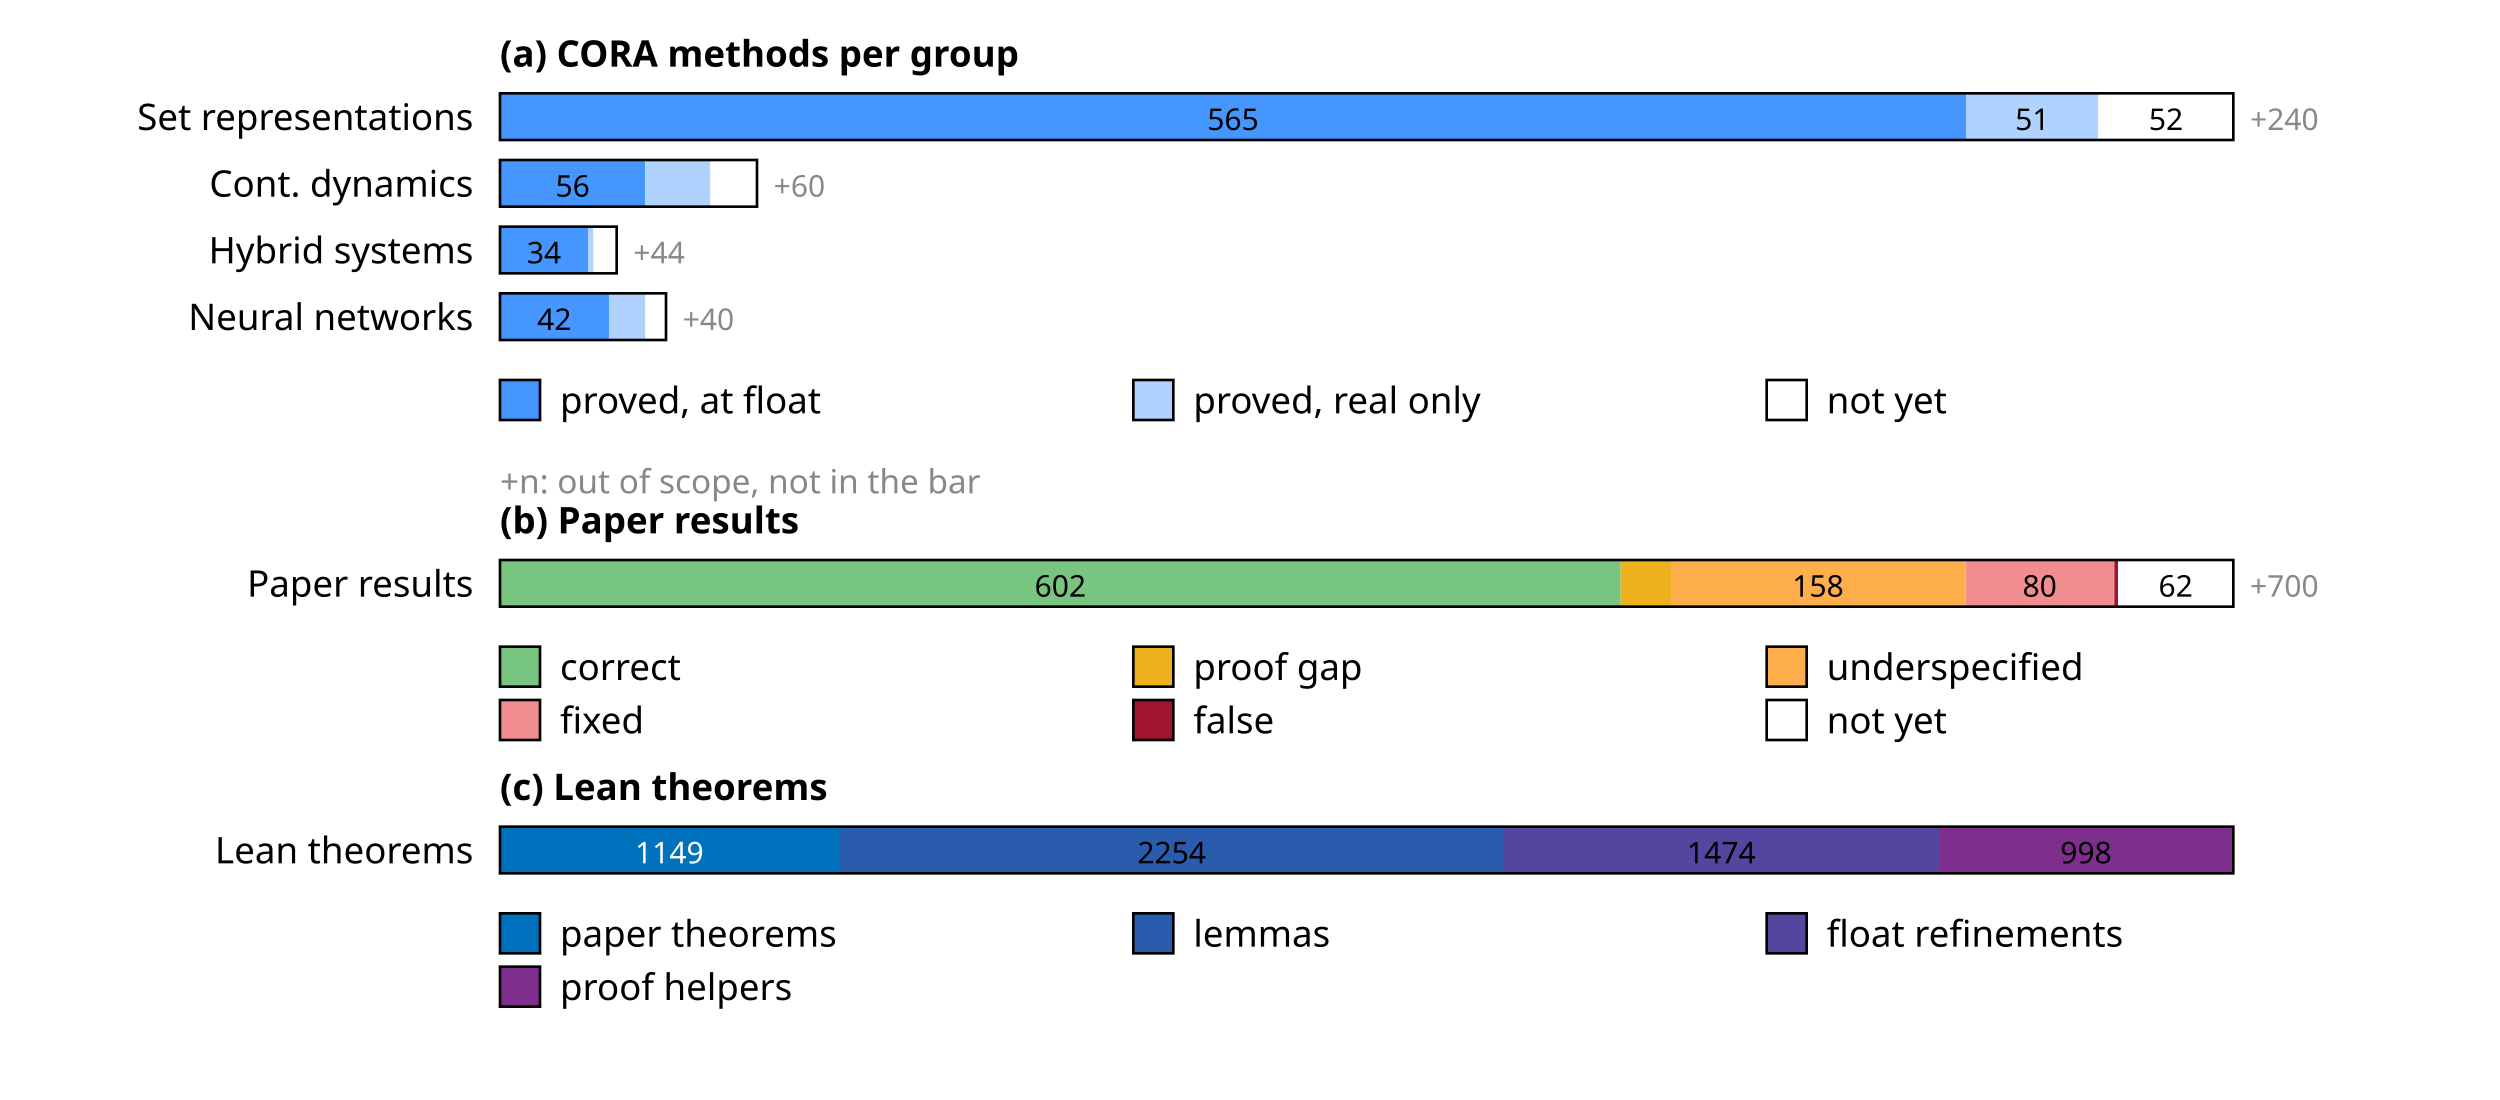
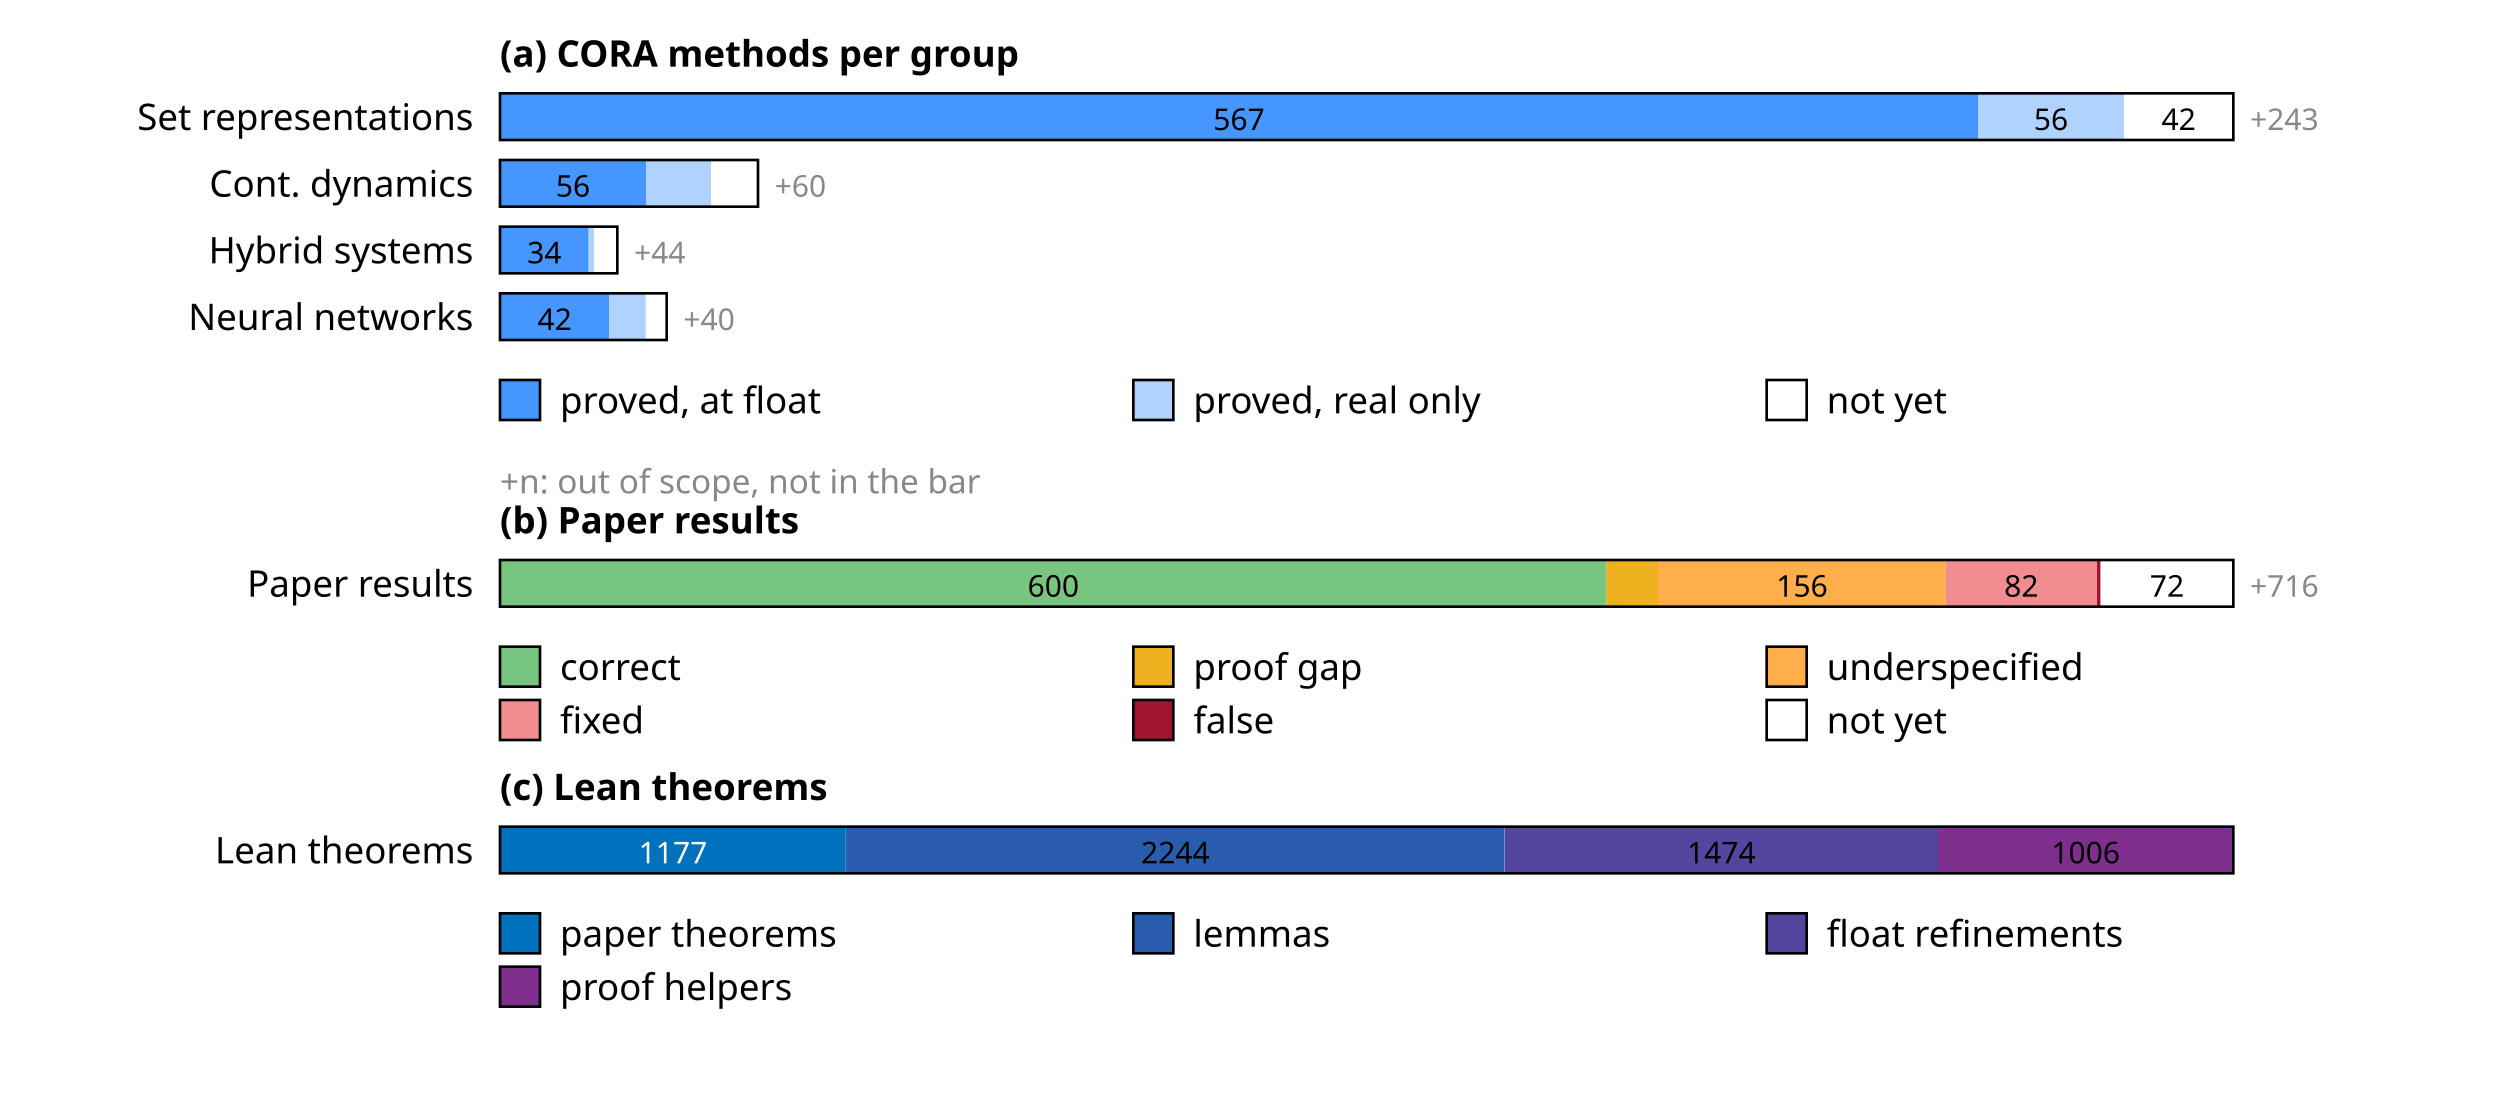
<svg xmlns="http://www.w3.org/2000/svg" width="750" height="330" font-family="sans-serif" font-size="11">
  <rect width="100%" height="100%" fill="white" />
  <text x="150" y="20" font-weight="bold">(a) CORA methods per group</text>
  <text x="142" y="39" text-anchor="end">Set representations</text>
-   <rect x="150.0" y="28" width="439.8" height="14" fill="rgb(69,150,255)" />
-   <text x="369.9" y="39" text-anchor="middle" font-size="9" fill="#000">565</text>
-   <rect x="589.8" y="28" width="39.7" height="14" fill="rgb(176,210,255)" />
-   <text x="609.7" y="39" text-anchor="middle" font-size="9" fill="#000">51</text>
-   <rect x="629.5" y="28" width="40.5" height="14" fill="rgb(255,255,255)" />
-   <text x="649.8" y="39" text-anchor="middle" font-size="9" fill="#000">52</text>
+   <rect x="150.0" y="28" width="443.4" height="14" fill="rgb(69,150,255)" />
+   <text x="371.7" y="39" text-anchor="middle" font-size="9" fill="#000">567</text>
+   <rect x="593.4" y="28" width="43.8" height="14" fill="rgb(176,210,255)" />
+   <text x="615.3" y="39" text-anchor="middle" font-size="9" fill="#000">56</text>
+   <rect x="637.2" y="28" width="32.8" height="14" fill="rgb(255,255,255)" />
+   <text x="653.6" y="39" text-anchor="middle" font-size="9" fill="#000">42</text>
  <rect x="150" y="28" width="520.0" height="14" fill="none" stroke="#000" stroke-width="0.8" />
-   <text x="675.0" y="39" font-size="9" fill="#888">+240</text>
+   <text x="675.0" y="39" font-size="9" fill="#888">+243</text>
  <text x="142" y="59" text-anchor="end">Cont. dynamics</text>
-   <rect x="150.0" y="48" width="43.6" height="14" fill="rgb(69,150,255)" />
-   <text x="171.8" y="59" text-anchor="middle" font-size="9" fill="#000">56</text>
-   <rect x="193.6" y="48" width="19.5" height="14" fill="rgb(176,210,255)" />
-   <rect x="213.1" y="48" width="14.0" height="14" fill="rgb(255,255,255)" />
-   <rect x="150" y="48" width="77.1" height="14" fill="none" stroke="#000" stroke-width="0.8" />
-   <text x="232.1" y="59" font-size="9" fill="#888">+60</text>
+   <rect x="150.0" y="48" width="43.8" height="14" fill="rgb(69,150,255)" />
+   <text x="171.9" y="59" text-anchor="middle" font-size="9" fill="#000">56</text>
+   <rect x="193.8" y="48" width="19.5" height="14" fill="rgb(176,210,255)" />
+   <rect x="213.3" y="48" width="14.1" height="14" fill="rgb(255,255,255)" />
+   <rect x="150" y="48" width="77.4" height="14" fill="none" stroke="#000" stroke-width="0.8" />
+   <text x="232.4" y="59" font-size="9" fill="#888">+60</text>
  <text x="142" y="79" text-anchor="end">Hybrid systems</text>
-   <rect x="150.0" y="68" width="26.5" height="14" fill="rgb(69,150,255)" />
-   <text x="163.2" y="79" text-anchor="middle" font-size="9" fill="#000">34</text>
-   <rect x="176.5" y="68" width="1.6" height="14" fill="rgb(176,210,255)" />
-   <rect x="178.0" y="68" width="7.0" height="14" fill="rgb(255,255,255)" />
-   <rect x="150" y="68" width="35.0" height="14" fill="none" stroke="#000" stroke-width="0.8" />
-   <text x="190.0" y="79" font-size="9" fill="#888">+44</text>
+   <rect x="150.0" y="68" width="26.6" height="14" fill="rgb(69,150,255)" />
+   <text x="163.3" y="79" text-anchor="middle" font-size="9" fill="#000">34</text>
+   <rect x="176.6" y="68" width="1.6" height="14" fill="rgb(176,210,255)" />
+   <rect x="178.2" y="68" width="7.0" height="14" fill="rgb(255,255,255)" />
+   <rect x="150" y="68" width="35.2" height="14" fill="none" stroke="#000" stroke-width="0.8" />
+   <text x="190.2" y="79" font-size="9" fill="#888">+44</text>
  <text x="142" y="99" text-anchor="end">Neural networks</text>
-   <rect x="150.0" y="88" width="32.7" height="14" fill="rgb(69,150,255)" />
-   <text x="166.3" y="99" text-anchor="middle" font-size="9" fill="#000">42</text>
-   <rect x="182.7" y="88" width="10.9" height="14" fill="rgb(176,210,255)" />
-   <rect x="193.6" y="88" width="6.2" height="14" fill="rgb(255,255,255)" />
-   <rect x="150" y="88" width="49.8" height="14" fill="none" stroke="#000" stroke-width="0.8" />
-   <text x="204.8" y="99" font-size="9" fill="#888">+40</text>
+   <rect x="150.0" y="88" width="32.8" height="14" fill="rgb(69,150,255)" />
+   <text x="166.4" y="99" text-anchor="middle" font-size="9" fill="#000">42</text>
+   <rect x="182.8" y="88" width="10.9" height="14" fill="rgb(176,210,255)" />
+   <rect x="193.8" y="88" width="6.3" height="14" fill="rgb(255,255,255)" />
+   <rect x="150" y="88" width="50.0" height="14" fill="none" stroke="#000" stroke-width="0.8" />
+   <text x="205.0" y="99" font-size="9" fill="#888">+40</text>
  <rect x="150" y="114" width="12" height="12" fill="rgb(69,150,255)" stroke="#000" stroke-width="0.8" />
  <text x="168" y="124">proved, at float</text>
  <rect x="340" y="114" width="12" height="12" fill="rgb(176,210,255)" stroke="#000" stroke-width="0.8" />
  <text x="358" y="124">proved, real only</text>
  <rect x="530" y="114" width="12" height="12" fill="rgb(255,255,255)" stroke="#000" stroke-width="0.8" />
  <text x="548" y="124">not yet</text>
  <text x="150" y="148" font-size="10" fill="#888">+n: out of scope, not in the bar</text>
  <text x="150" y="160" font-weight="bold">(b) Paper results</text>
  <text x="142" y="179" text-anchor="end">Paper results</text>
-   <rect x="150.0" y="168" width="336.2" height="14" fill="rgb(120,197,127)" />
-   <text x="318.1" y="179" text-anchor="middle" font-size="9" fill="#000">602</text>
-   <rect x="486.2" y="168" width="15.1" height="14" fill="rgb(237,177,32)" />
-   <rect x="501.3" y="168" width="88.2" height="14" fill="rgb(255,174,76)" />
-   <text x="545.4" y="179" text-anchor="middle" font-size="9" fill="#000">158</text>
-   <rect x="589.6" y="168" width="44.7" height="14" fill="rgb(241,141,145)" />
-   <text x="611.9" y="179" text-anchor="middle" font-size="9" fill="#000">80</text>
-   <rect x="634.3" y="168" width="1.1" height="14" fill="rgb(162,20,47)" />
-   <rect x="635.4" y="168" width="34.6" height="14" fill="rgb(255,255,255)" />
-   <text x="652.7" y="179" text-anchor="middle" font-size="9" fill="#000">62</text>
+   <rect x="150.0" y="168" width="331.9" height="14" fill="rgb(120,197,127)" />
+   <text x="316.0" y="179" text-anchor="middle" font-size="9" fill="#000">600</text>
+   <rect x="481.9" y="168" width="15.5" height="14" fill="rgb(237,177,32)" />
+   <rect x="497.4" y="168" width="86.3" height="14" fill="rgb(255,174,76)" />
+   <text x="540.6" y="179" text-anchor="middle" font-size="9" fill="#000">156</text>
+   <rect x="583.7" y="168" width="45.4" height="14" fill="rgb(241,141,145)" />
+   <text x="606.4" y="179" text-anchor="middle" font-size="9" fill="#000">82</text>
+   <rect x="629.1" y="168" width="1.1" height="14" fill="rgb(162,20,47)" />
+   <rect x="630.2" y="168" width="39.8" height="14" fill="rgb(255,255,255)" />
+   <text x="650.1" y="179" text-anchor="middle" font-size="9" fill="#000">72</text>
  <rect x="150" y="168" width="520.0" height="14" fill="none" stroke="#000" stroke-width="0.8" />
-   <text x="675.0" y="179" font-size="9" fill="#888">+700</text>
+   <text x="675.0" y="179" font-size="9" fill="#888">+716</text>
  <rect x="150" y="194" width="12" height="12" fill="rgb(120,197,127)" stroke="#000" stroke-width="0.8" />
  <text x="168" y="204">correct</text>
  <rect x="340" y="194" width="12" height="12" fill="rgb(237,177,32)" stroke="#000" stroke-width="0.8" />
  <text x="358" y="204">proof gap</text>
  <rect x="530" y="194" width="12" height="12" fill="rgb(255,174,76)" stroke="#000" stroke-width="0.8" />
  <text x="548" y="204">underspecified</text>
  <rect x="150" y="210" width="12" height="12" fill="rgb(241,141,145)" stroke="#000" stroke-width="0.8" />
  <text x="168" y="220">fixed</text>
  <rect x="340" y="210" width="12" height="12" fill="rgb(162,20,47)" stroke="#000" stroke-width="0.8" />
  <text x="358" y="220">false</text>
  <rect x="530" y="210" width="12" height="12" fill="rgb(255,255,255)" stroke="#000" stroke-width="0.8" />
  <text x="548" y="220">not yet</text>
  <text x="150" y="240" font-weight="bold">(c) Lean theorems</text>
  <text x="142" y="259" text-anchor="end">Lean theorems</text>
-   <rect x="150.0" y="248" width="101.7" height="14" fill="rgb(0,114,189)" />
-   <text x="200.8" y="259" text-anchor="middle" font-size="9" fill="#fff">1149</text>
-   <rect x="251.7" y="248" width="199.5" height="14" fill="rgb(42,92,173)" />
-   <text x="351.5" y="259" text-anchor="middle" font-size="9" fill="#000">2254</text>
-   <rect x="451.2" y="248" width="130.5" height="14" fill="rgb(84,69,158)" />
+   <rect x="150.0" y="248" width="103.7" height="14" fill="rgb(0,114,189)" />
+   <text x="201.9" y="259" text-anchor="middle" font-size="9" fill="#fff">1177</text>
+   <rect x="253.7" y="248" width="197.7" height="14" fill="rgb(42,92,173)" />
+   <text x="352.6" y="259" text-anchor="middle" font-size="9" fill="#000">2244</text>
+   <rect x="451.5" y="248" width="129.9" height="14" fill="rgb(84,69,158)" />
  <text x="516.4" y="259" text-anchor="middle" font-size="9" fill="#000">1474</text>
-   <rect x="581.7" y="248" width="88.3" height="14" fill="rgb(126,47,142)" />
-   <text x="625.8" y="259" text-anchor="middle" font-size="9" fill="#000">998</text>
+   <rect x="581.4" y="248" width="88.6" height="14" fill="rgb(126,47,142)" />
+   <text x="625.7" y="259" text-anchor="middle" font-size="9" fill="#000">1006</text>
  <rect x="150" y="248" width="520.0" height="14" fill="none" stroke="#000" stroke-width="0.8" />
  <rect x="150" y="274" width="12" height="12" fill="rgb(0,114,189)" stroke="#000" stroke-width="0.8" />
  <text x="168" y="284">paper theorems</text>
  <rect x="340" y="274" width="12" height="12" fill="rgb(42,92,173)" stroke="#000" stroke-width="0.8" />
  <text x="358" y="284">lemmas</text>
  <rect x="530" y="274" width="12" height="12" fill="rgb(84,69,158)" stroke="#000" stroke-width="0.8" />
  <text x="548" y="284">float refinements</text>
  <rect x="150" y="290" width="12" height="12" fill="rgb(126,47,142)" stroke="#000" stroke-width="0.8" />
  <text x="168" y="300">proof helpers</text>
</svg>
